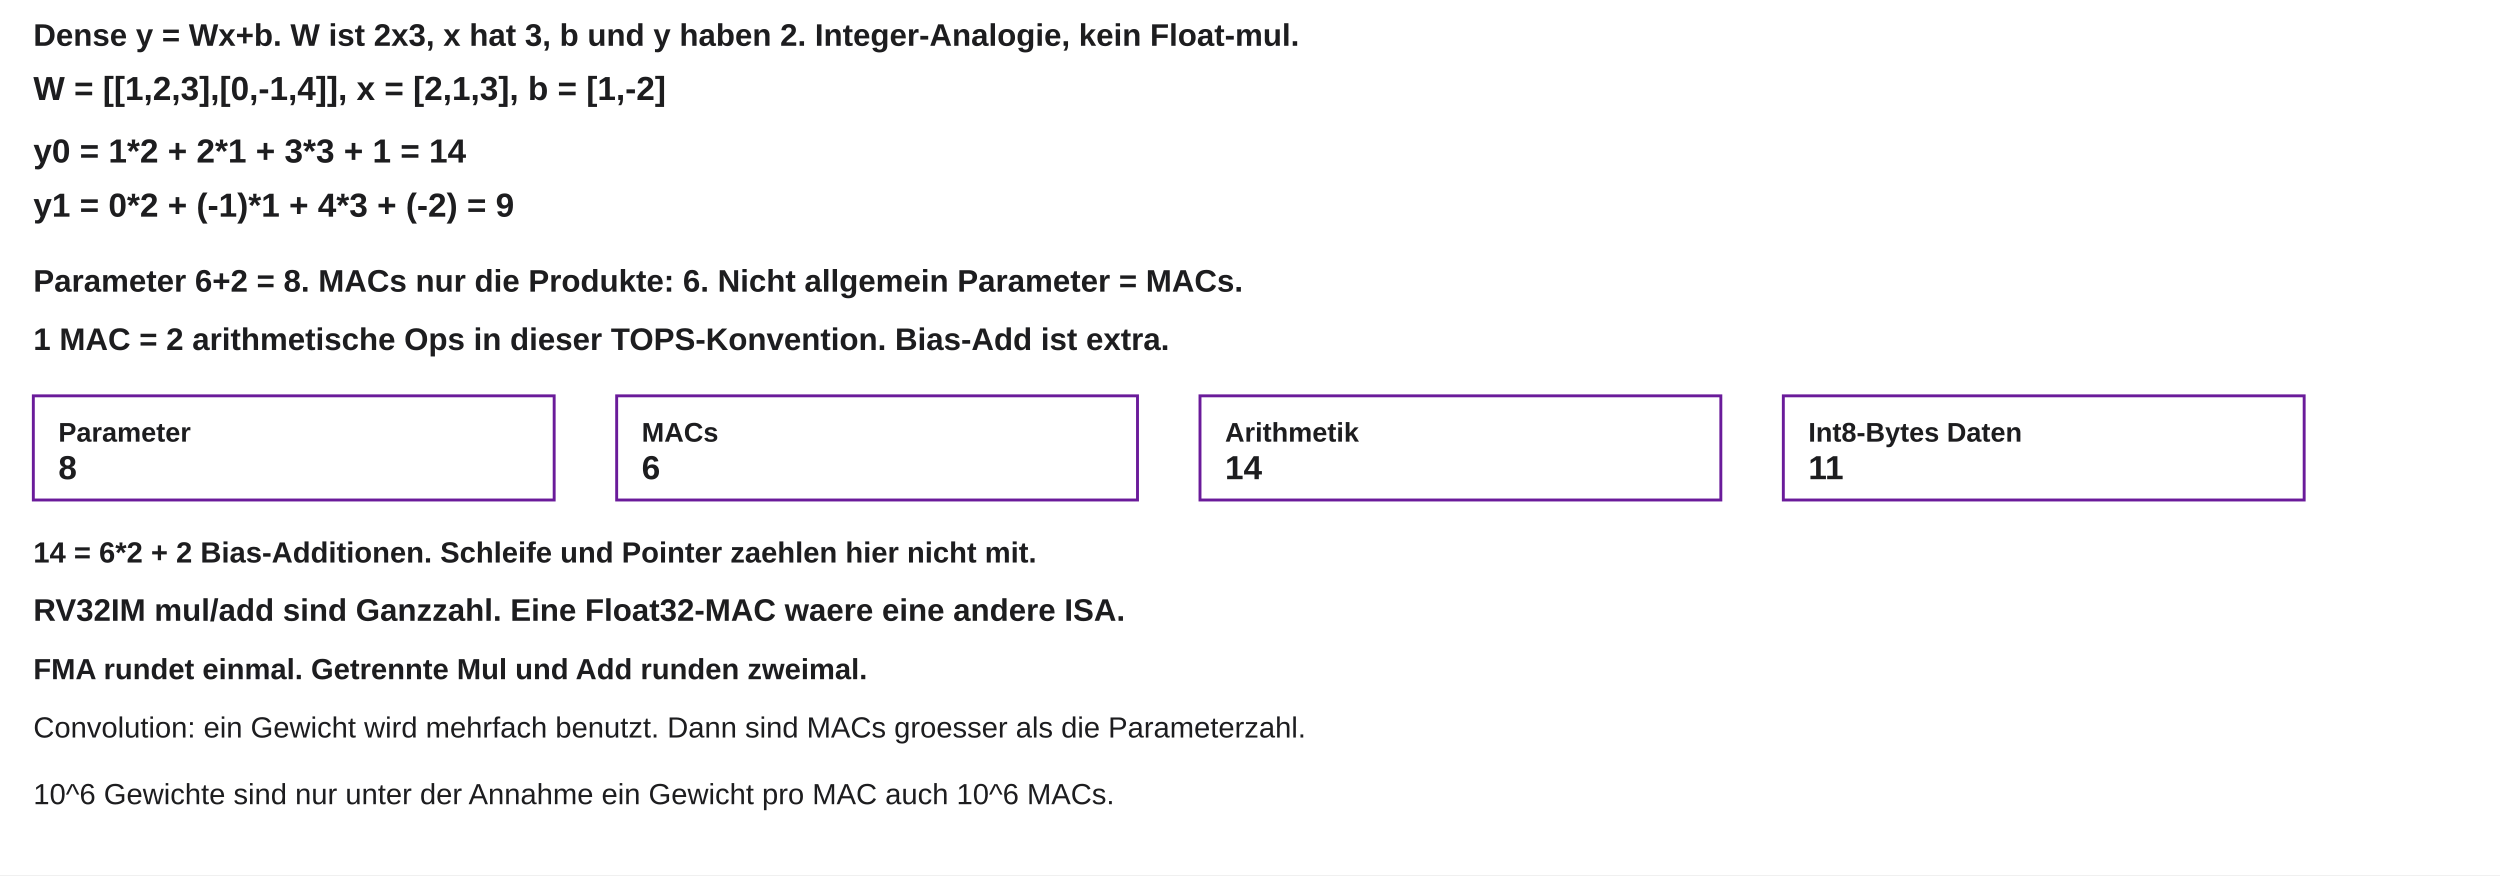
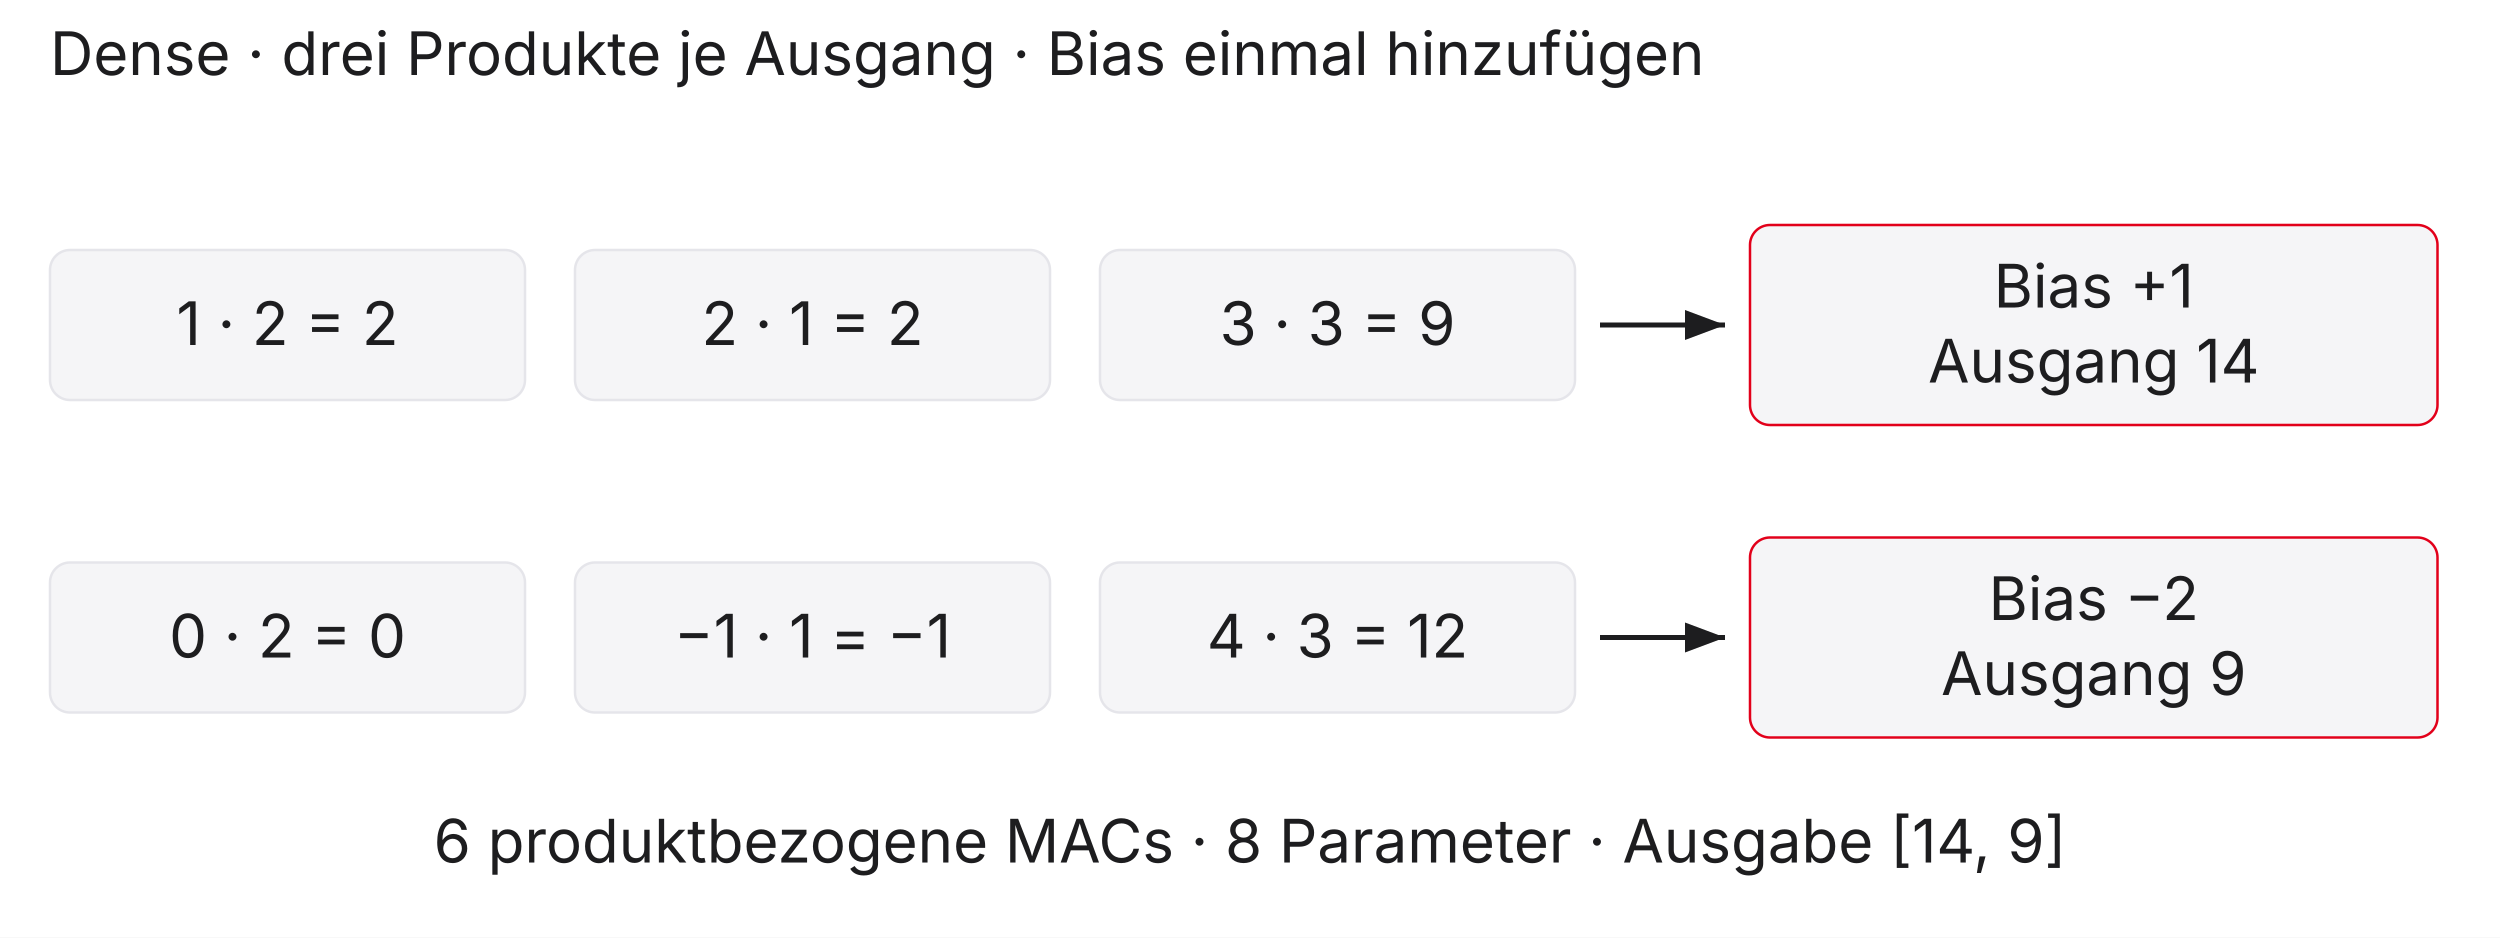
- <svg xmlns="http://www.w3.org/2000/svg" viewBox="0 0 1200 420" width="1200" height="420">
-   <rect width="1200" height="420" fill="#fff" />
-   <style>text{font-family:Arial,Helvetica,sans-serif;fill:#1D1D1F}</style>
-   <text x="16" y="22" font-size="15" font-weight="600" fill="#1D1D1F" text-anchor="start">Dense y = Wx+b. W ist 2x3, x hat 3, b und y haben 2. Integer-Analogie, kein Float-mul.</text>
-   <text x="16" y="48" font-size="16" font-weight="600" fill="#E65100" text-anchor="start">W = [[1,2,3],[0,-1,4]], x = [2,1,3], b = [1,-2]</text>
-   <text x="16" y="78" font-size="16" font-weight="600" fill="#1565C0" text-anchor="start">y0 = 1*2 + 2*1 + 3*3 + 1 = 14</text>
-   <text x="16" y="104" font-size="16" font-weight="600" fill="#1565C0" text-anchor="start">y1 = 0*2 + (-1)*1 + 4*3 + (-2) = 9</text>
-   <text x="16" y="140" font-size="15" font-weight="600" fill="#B71C1C" text-anchor="start">Parameter 6+2 = 8. MACs nur die Produkte: 6. Nicht allgemein Parameter = MACs.</text>
-   <text x="16" y="168" font-size="15" font-weight="600" fill="#1D1D1F" text-anchor="start">1 MAC = 2 arithmetische Ops in dieser TOPS-Konvention. Bias-Add ist extra.</text>
-   <rect x="16" y="190" width="250" height="50" fill="#fff" stroke="#6A1B9A" stroke-width="1.4" />
-   <text x="28" y="212" font-size="13" font-weight="600" fill="#6A1B9A" text-anchor="start">Parameter</text>
-   <text x="28" y="230" font-size="16" font-weight="600" fill="#1D1D1F" text-anchor="start">8</text>
-   <rect x="296" y="190" width="250" height="50" fill="#fff" stroke="#6A1B9A" stroke-width="1.4" />
-   <text x="308" y="212" font-size="13" font-weight="600" fill="#6A1B9A" text-anchor="start">MACs</text>
-   <text x="308" y="230" font-size="16" font-weight="600" fill="#1D1D1F" text-anchor="start">6</text>
-   <rect x="576" y="190" width="250" height="50" fill="#fff" stroke="#6A1B9A" stroke-width="1.4" />
-   <text x="588" y="212" font-size="13" font-weight="600" fill="#6A1B9A" text-anchor="start">Arithmetik</text>
-   <text x="588" y="230" font-size="16" font-weight="600" fill="#1D1D1F" text-anchor="start">14</text>
-   <rect x="856" y="190" width="250" height="50" fill="#fff" stroke="#6A1B9A" stroke-width="1.4" />
-   <text x="868" y="212" font-size="13" font-weight="600" fill="#6A1B9A" text-anchor="start">Int8-Bytes Daten</text>
-   <text x="868" y="230" font-size="16" font-weight="600" fill="#1D1D1F" text-anchor="start">11</text>
-   <text x="16" y="270" font-size="14" font-weight="600" fill="#1D1D1F" text-anchor="start">14 = 6*2 + 2 Bias-Additionen. Schleife und Pointer zaehlen hier nicht mit.</text>
-   <text x="16" y="298" font-size="15" font-weight="600" fill="#B71C1C" text-anchor="start">RV32IM mul/add sind Ganzzahl. Eine Float32-MAC waere eine andere ISA.</text>
-   <text x="16" y="326" font-size="14" font-weight="600" fill="#1D1D1F" text-anchor="start">FMA rundet einmal. Getrennte Mul und Add runden zweimal.</text>
-   <text x="16" y="354" font-size="14" font-weight="400" fill="#5F6368" text-anchor="start">Convolution: ein Gewicht wird mehrfach benutzt. Dann sind MACs groesser als die Parameterzahl.</text>
-   <text x="16" y="386" font-size="14" font-weight="400" fill="#5F6368" text-anchor="start">10^6 Gewichte sind nur unter der Annahme ein Gewicht pro MAC auch 10^6 MACs.</text>
+ <svg xmlns="http://www.w3.org/2000/svg" width="1000" height="375" viewBox="0 0 1000 375" role="img" aria-labelledby="title">
+   <style>text{font-family:Inter,Arial,Helvetica,sans-serif;font-weight:400}</style>
+   <defs>
+     <marker id="arrow" markerWidth="10" markerHeight="10" refX="8" refY="3" orient="auto" markerUnits="strokeWidth">
+       <path d="M0,0 L8,3 L0,6" fill="#1D1D1F" />
+     </marker>
+   </defs>
+   <rect width="1000" height="375" fill="#FFFFFF" />
+   <text x="20" y="30" font-size="24" fill="#1D1D1F" text-anchor="start">Dense · drei Produkte je Ausgang · Bias einmal hinzufügen</text>
+   <rect x="20" y="100" width="190" height="60" rx="8" fill="#F5F5F7" stroke="#E5E5EA" />
+   <text x="115.0" y="138.0" font-size="24" fill="#1D1D1F" text-anchor="middle">1 · 2 = 2</text>
+   <rect x="230" y="100" width="190" height="60" rx="8" fill="#F5F5F7" stroke="#E5E5EA" />
+   <text x="325.0" y="138.0" font-size="24" fill="#1D1D1F" text-anchor="middle">2 · 1 = 2</text>
+   <rect x="440" y="100" width="190" height="60" rx="8" fill="#F5F5F7" stroke="#E5E5EA" />
+   <text x="535.0" y="138.0" font-size="24" fill="#1D1D1F" text-anchor="middle">3 · 3 = 9</text>
+   <line x1="640" y1="130" x2="690" y2="130" stroke="#1D1D1F" stroke-width="2" marker-end="url(#arrow)" />
+   <rect x="700" y="90" width="275" height="80" rx="8" fill="#F5F5F7" stroke="#E2001A" />
+   <text x="837.5" y="123.0" font-size="24" fill="#1D1D1F" text-anchor="middle">Bias +1</text>
+   <text x="837.5" y="153.0" font-size="24" fill="#1D1D1F" text-anchor="middle">Ausgang 14</text>
+   <rect x="20" y="225" width="190" height="60" rx="8" fill="#F5F5F7" stroke="#E5E5EA" />
+   <text x="115.0" y="263.0" font-size="24" fill="#1D1D1F" text-anchor="middle">0 · 2 = 0</text>
+   <rect x="230" y="225" width="190" height="60" rx="8" fill="#F5F5F7" stroke="#E5E5EA" />
+   <text x="325.0" y="263.0" font-size="24" fill="#1D1D1F" text-anchor="middle">−1 · 1 = −1</text>
+   <rect x="440" y="225" width="190" height="60" rx="8" fill="#F5F5F7" stroke="#E5E5EA" />
+   <text x="535.0" y="263.0" font-size="24" fill="#1D1D1F" text-anchor="middle">4 · 3 = 12</text>
+   <line x1="640" y1="255" x2="690" y2="255" stroke="#1D1D1F" stroke-width="2" marker-end="url(#arrow)" />
+   <rect x="700" y="215" width="275" height="80" rx="8" fill="#F5F5F7" stroke="#E2001A" />
+   <text x="837.5" y="248.0" font-size="24" fill="#1D1D1F" text-anchor="middle">Bias −2</text>
+   <text x="837.5" y="278.0" font-size="24" fill="#1D1D1F" text-anchor="middle">Ausgang 9</text>
+   <text x="500" y="345" font-size="24" fill="#1D1D1F" text-anchor="middle">6 produktbezogene MACs · 8 Parameter · Ausgabe [14, 9]</text>
</svg>
